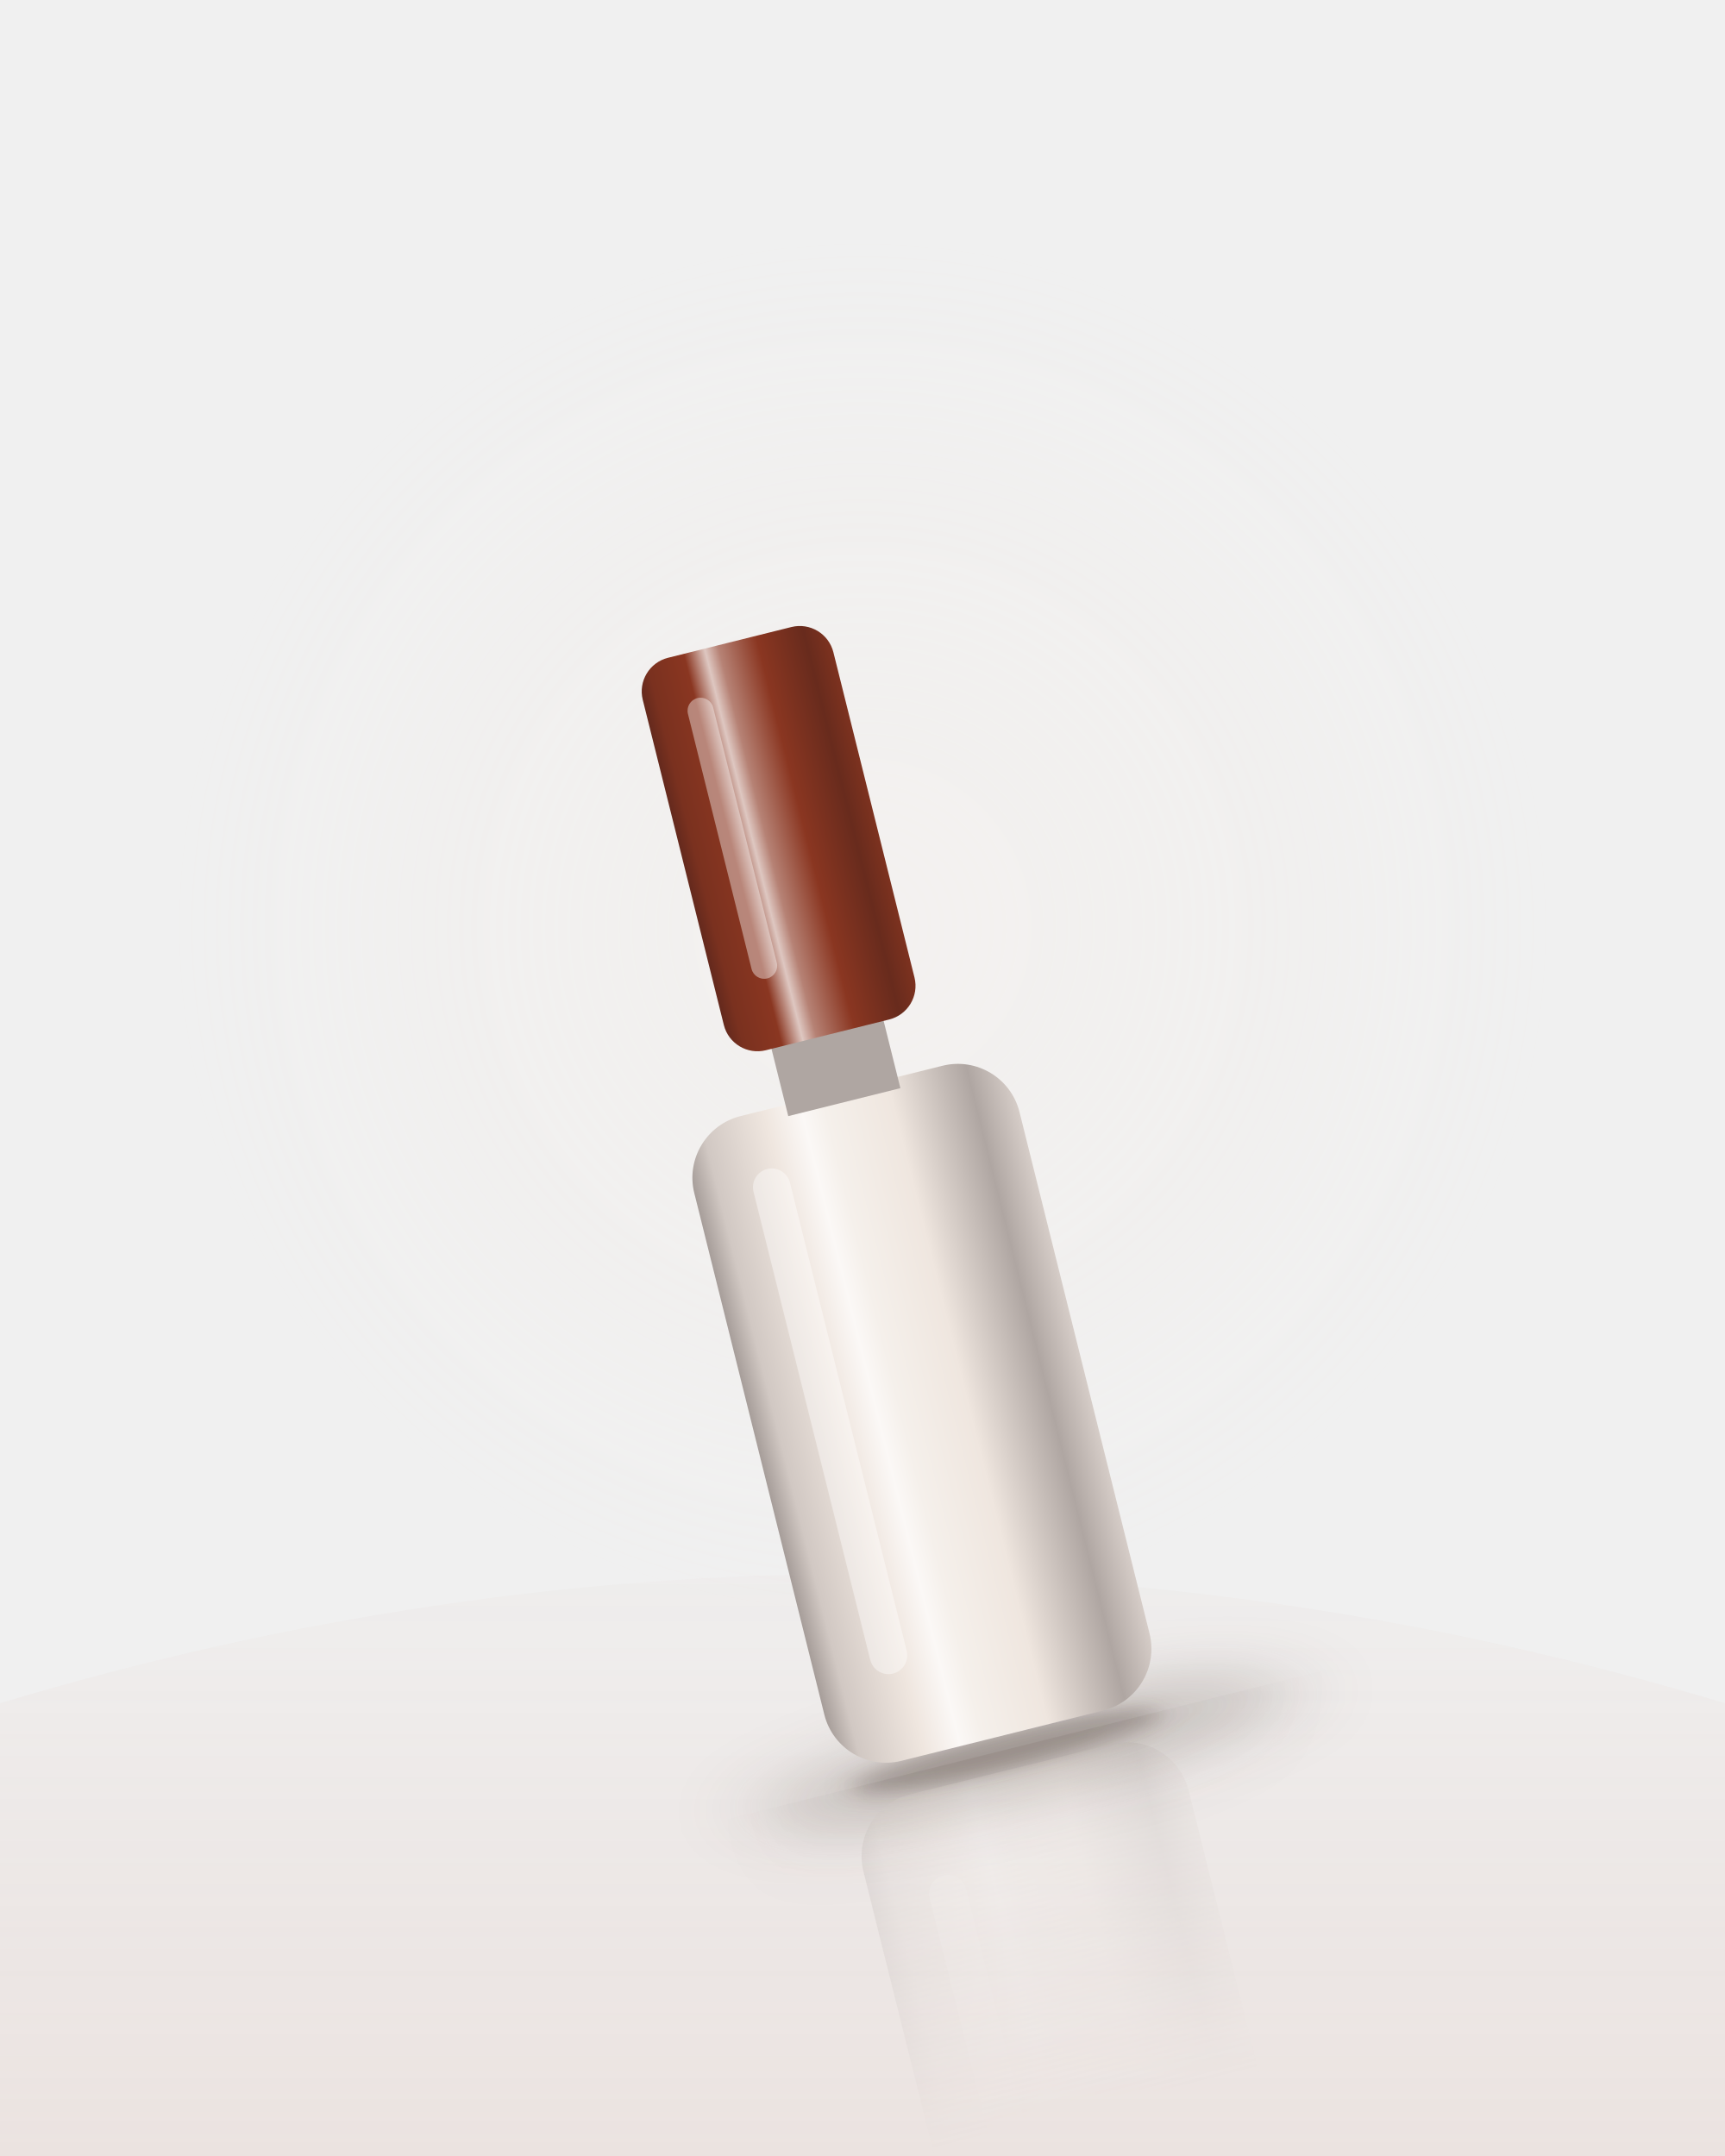
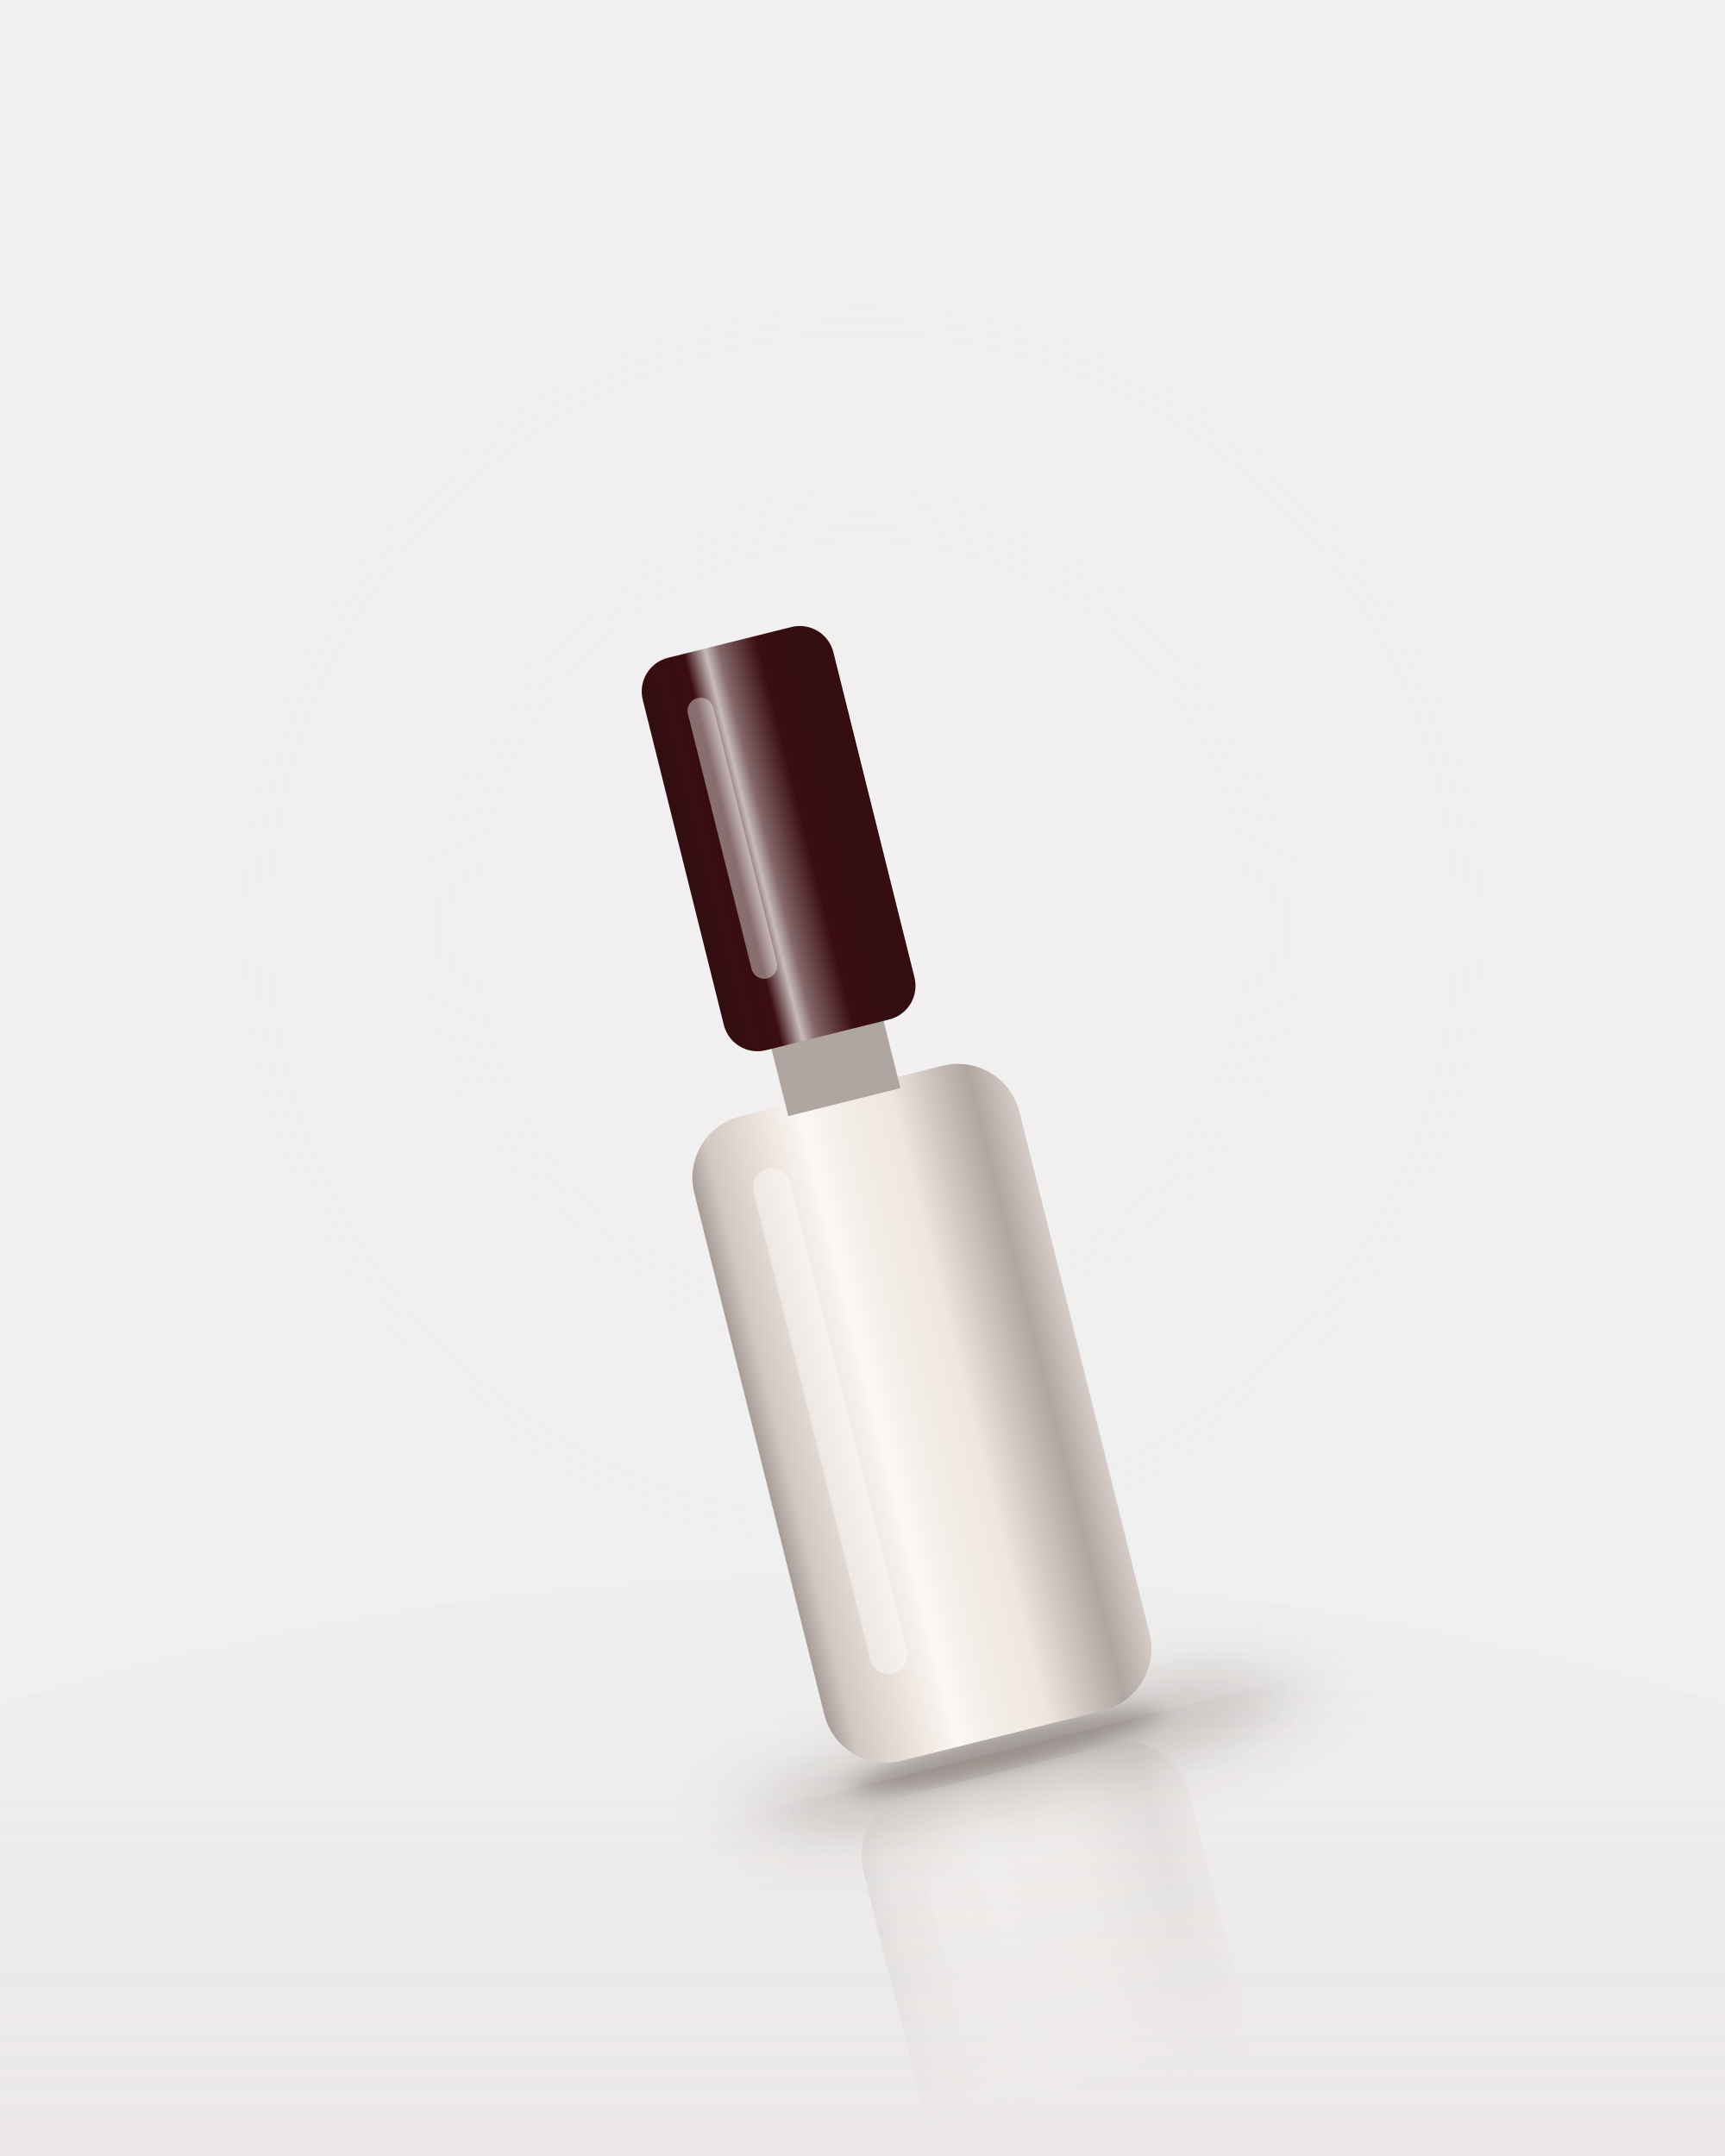
<svg xmlns="http://www.w3.org/2000/svg" viewBox="0 0 800 1000" width="800" height="1000" role="img">
  <defs>
    <linearGradient id="bg51" x1="0" y1="0" x2=".6" y2="1">
      <stop offset="0" stop-color="#FFFFFF" />
-       <stop offset=".55" stop-color="#F6F3EF" />
-       <stop offset="1" stop-color="#EFE7E0" />
+       <stop offset=".55" stop-color="#F1DFDA" />
+       <stop offset="1" stop-color="#F7EBE8" />
    </linearGradient>
    <radialGradient id="v52" cx=".5" cy=".42" r=".72">
      <stop offset=".55" stop-color="#fff" stop-opacity="0" />
-       <stop offset="1" stop-color="#141110" stop-opacity=".07" />
+       <stop offset="1" stop-color="#2A1215" stop-opacity=".07" />
    </radialGradient>
    <filter id="blurWide" x="-60%" y="-200%" width="220%" height="500%">
      <feGaussianBlur stdDeviation="13" />
    </filter>
    <filter id="blurTight" x="-60%" y="-300%" width="220%" height="700%">
      <feGaussianBlur stdDeviation="4" />
    </filter>
    <linearGradient id="reflGrad" x1="0" y1="205" x2="0" y2="335" gradientUnits="userSpaceOnUse">
      <stop offset="0" stop-color="#fff" stop-opacity=".5" />
      <stop offset="1" stop-color="#fff" stop-opacity="0" />
    </linearGradient>
    <mask id="reflFade" maskUnits="userSpaceOnUse" x="-260" y="205" width="520" height="130">
      <rect x="-260" y="205" width="520" height="130" fill="url(#reflGrad)" />
    </mask>
    <linearGradient id="g49" x1="0" y1="0" x2="1" y2="0">
      <stop offset="0" stop-color="#a79e9a" />
      <stop offset=".07" stop-color="#d1c8c3" />
      <stop offset=".26" stop-color="#EFE6DF" />
      <stop offset=".37" stop-color="#fbf8f6" />
      <stop offset=".44" stop-color="#f5f0eb" />
      <stop offset=".64" stop-color="#EFE6DF" />
      <stop offset=".88" stop-color="#afa6a2" />
      <stop offset="1" stop-color="#d5ccc7" />
    </linearGradient>
    <linearGradient id="g50" x1="0" y1="0" x2="1" y2="0">
-       <stop offset="0" stop-color="#64291d" />
-       <stop offset=".07" stop-color="#7a311f" />
-       <stop offset=".26" stop-color="#8A3621" />
-       <stop offset=".37" stop-color="#dec7c1" />
-       <stop offset=".44" stop-color="#b68275" />
-       <stop offset=".64" stop-color="#8A3621" />
-       <stop offset=".88" stop-color="#682b1d" />
-       <stop offset="1" stop-color="#7d321f" />
+       <stop offset="0" stop-color="#300e11" />
+       <stop offset=".07" stop-color="#360e11" />
+       <stop offset=".26" stop-color="#3B0D10" />
+       <stop offset=".37" stop-color="#c8bbbc" />
+       <stop offset=".44" stop-color="#85696b" />
+       <stop offset=".64" stop-color="#3B0D10" />
+       <stop offset=".88" stop-color="#310e11" />
+       <stop offset="1" stop-color="#370d10" />
    </linearGradient>
  </defs>
  <radialGradient id="halo" cx=".5" cy=".5" r=".5">
-     <stop offset="0" stop-color="#FFF6F0" stop-opacity=".22" />
-     <stop offset=".55" stop-color="#FFF0E6" stop-opacity=".10" />
-     <stop offset="1" stop-color="#FFF0E6" stop-opacity="0" />
+     <stop offset="0" stop-color="#FDF4F3" stop-opacity=".22" />
+     <stop offset=".55" stop-color="#F9E9E7" stop-opacity=".10" />
+     <stop offset="1" stop-color="#F9E9E7" stop-opacity="0" />
  </radialGradient>
  <linearGradient id="suelo" x1="0" y1="670" x2="0" y2="1000" gradientUnits="userSpaceOnUse">
-     <stop offset="0" stop-color="#C98B76" stop-opacity="0" />
-     <stop offset="1" stop-color="#C98B76" stop-opacity=".13" />
+     <stop offset="0" stop-color="#CEB7B0" stop-opacity="0" />
+     <stop offset="1" stop-color="#CEB7B0" stop-opacity=".13" />
  </linearGradient>
  <circle cx="400" cy="430" r="320" fill="url(#halo)" />
  <path d="M0 1000 L0 790 Q 400 670 800 790 L800 1000 Z" fill="url(#suelo)" />
  <g transform="translate(400,545) rotate(-14) scale(1.34)">
    <g mask="url(#reflFade)" opacity=".5">
      <g transform="translate(0,412) scale(1,-1)">
        <ellipse cx="6.65" cy="207" rx="95" ry="15.2" fill="#4A372F" opacity=".22" filter="url(#blurWide)" />
        <ellipse cx="0" cy="205" rx="55.1" ry="6.384" fill="#3A2A24" opacity=".3" filter="url(#blurTight)" />
        <rect x="-58" y="-30" width="116" height="230" rx="22" fill="url(#g49)" />
        <rect x="-38" y="-10" width="13" height="180" rx="6.5" fill="#fff" opacity=".4" />
        <rect x="-20" y="-52" width="40" height="26" fill="#afa6a2" />
        <rect x="-34" y="-190" width="68" height="140" rx="12" fill="url(#g50)" />
        <rect x="-20" y="-174" width="9" height="100" rx="4.5" fill="#fff" opacity=".4" />
      </g>
    </g>
    <ellipse cx="6.65" cy="207" rx="95" ry="15.2" fill="#4A372F" opacity=".22" filter="url(#blurWide)" />
    <ellipse cx="0" cy="205" rx="55.1" ry="6.384" fill="#3A2A24" opacity=".3" filter="url(#blurTight)" />
    <rect x="-58" y="-30" width="116" height="230" rx="22" fill="url(#g49)" />
    <rect x="-38" y="-10" width="13" height="180" rx="6.5" fill="#fff" opacity=".4" />
    <rect x="-20" y="-52" width="40" height="26" fill="#afa6a2" />
    <rect x="-34" y="-190" width="68" height="140" rx="12" fill="url(#g50)" />
    <rect x="-20" y="-174" width="9" height="100" rx="4.5" fill="#fff" opacity=".4" />
  </g>
</svg>
